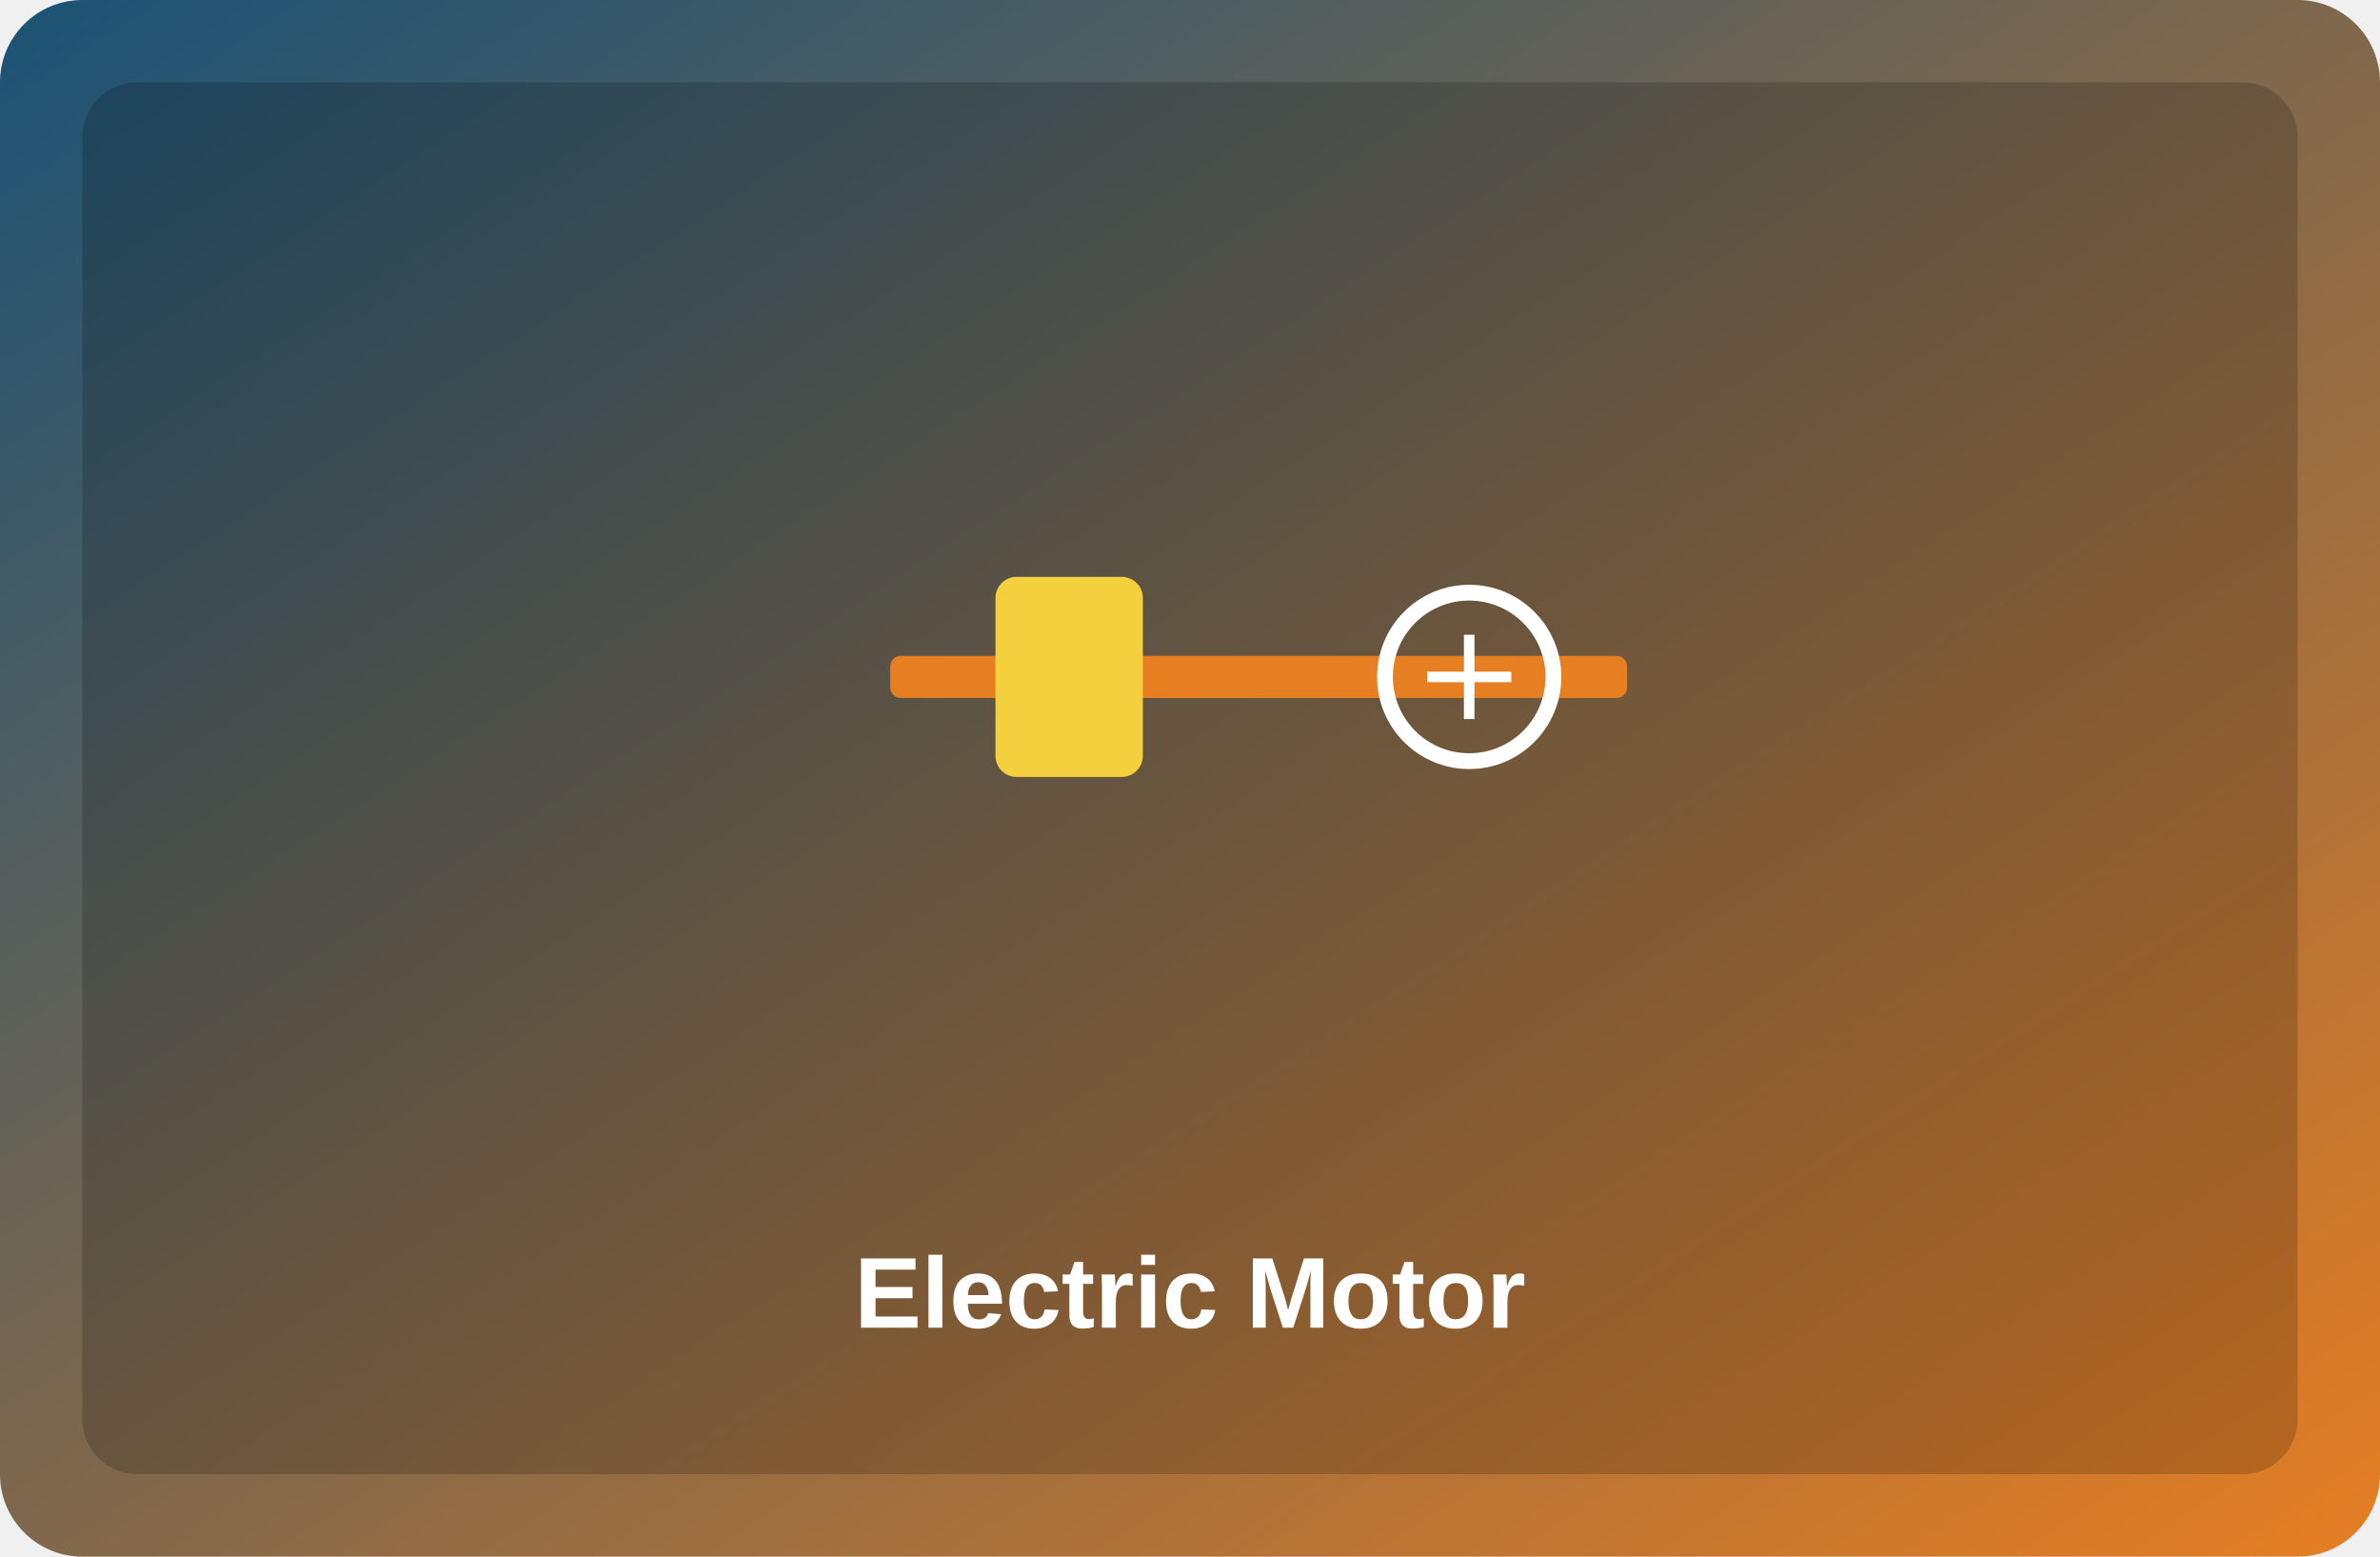
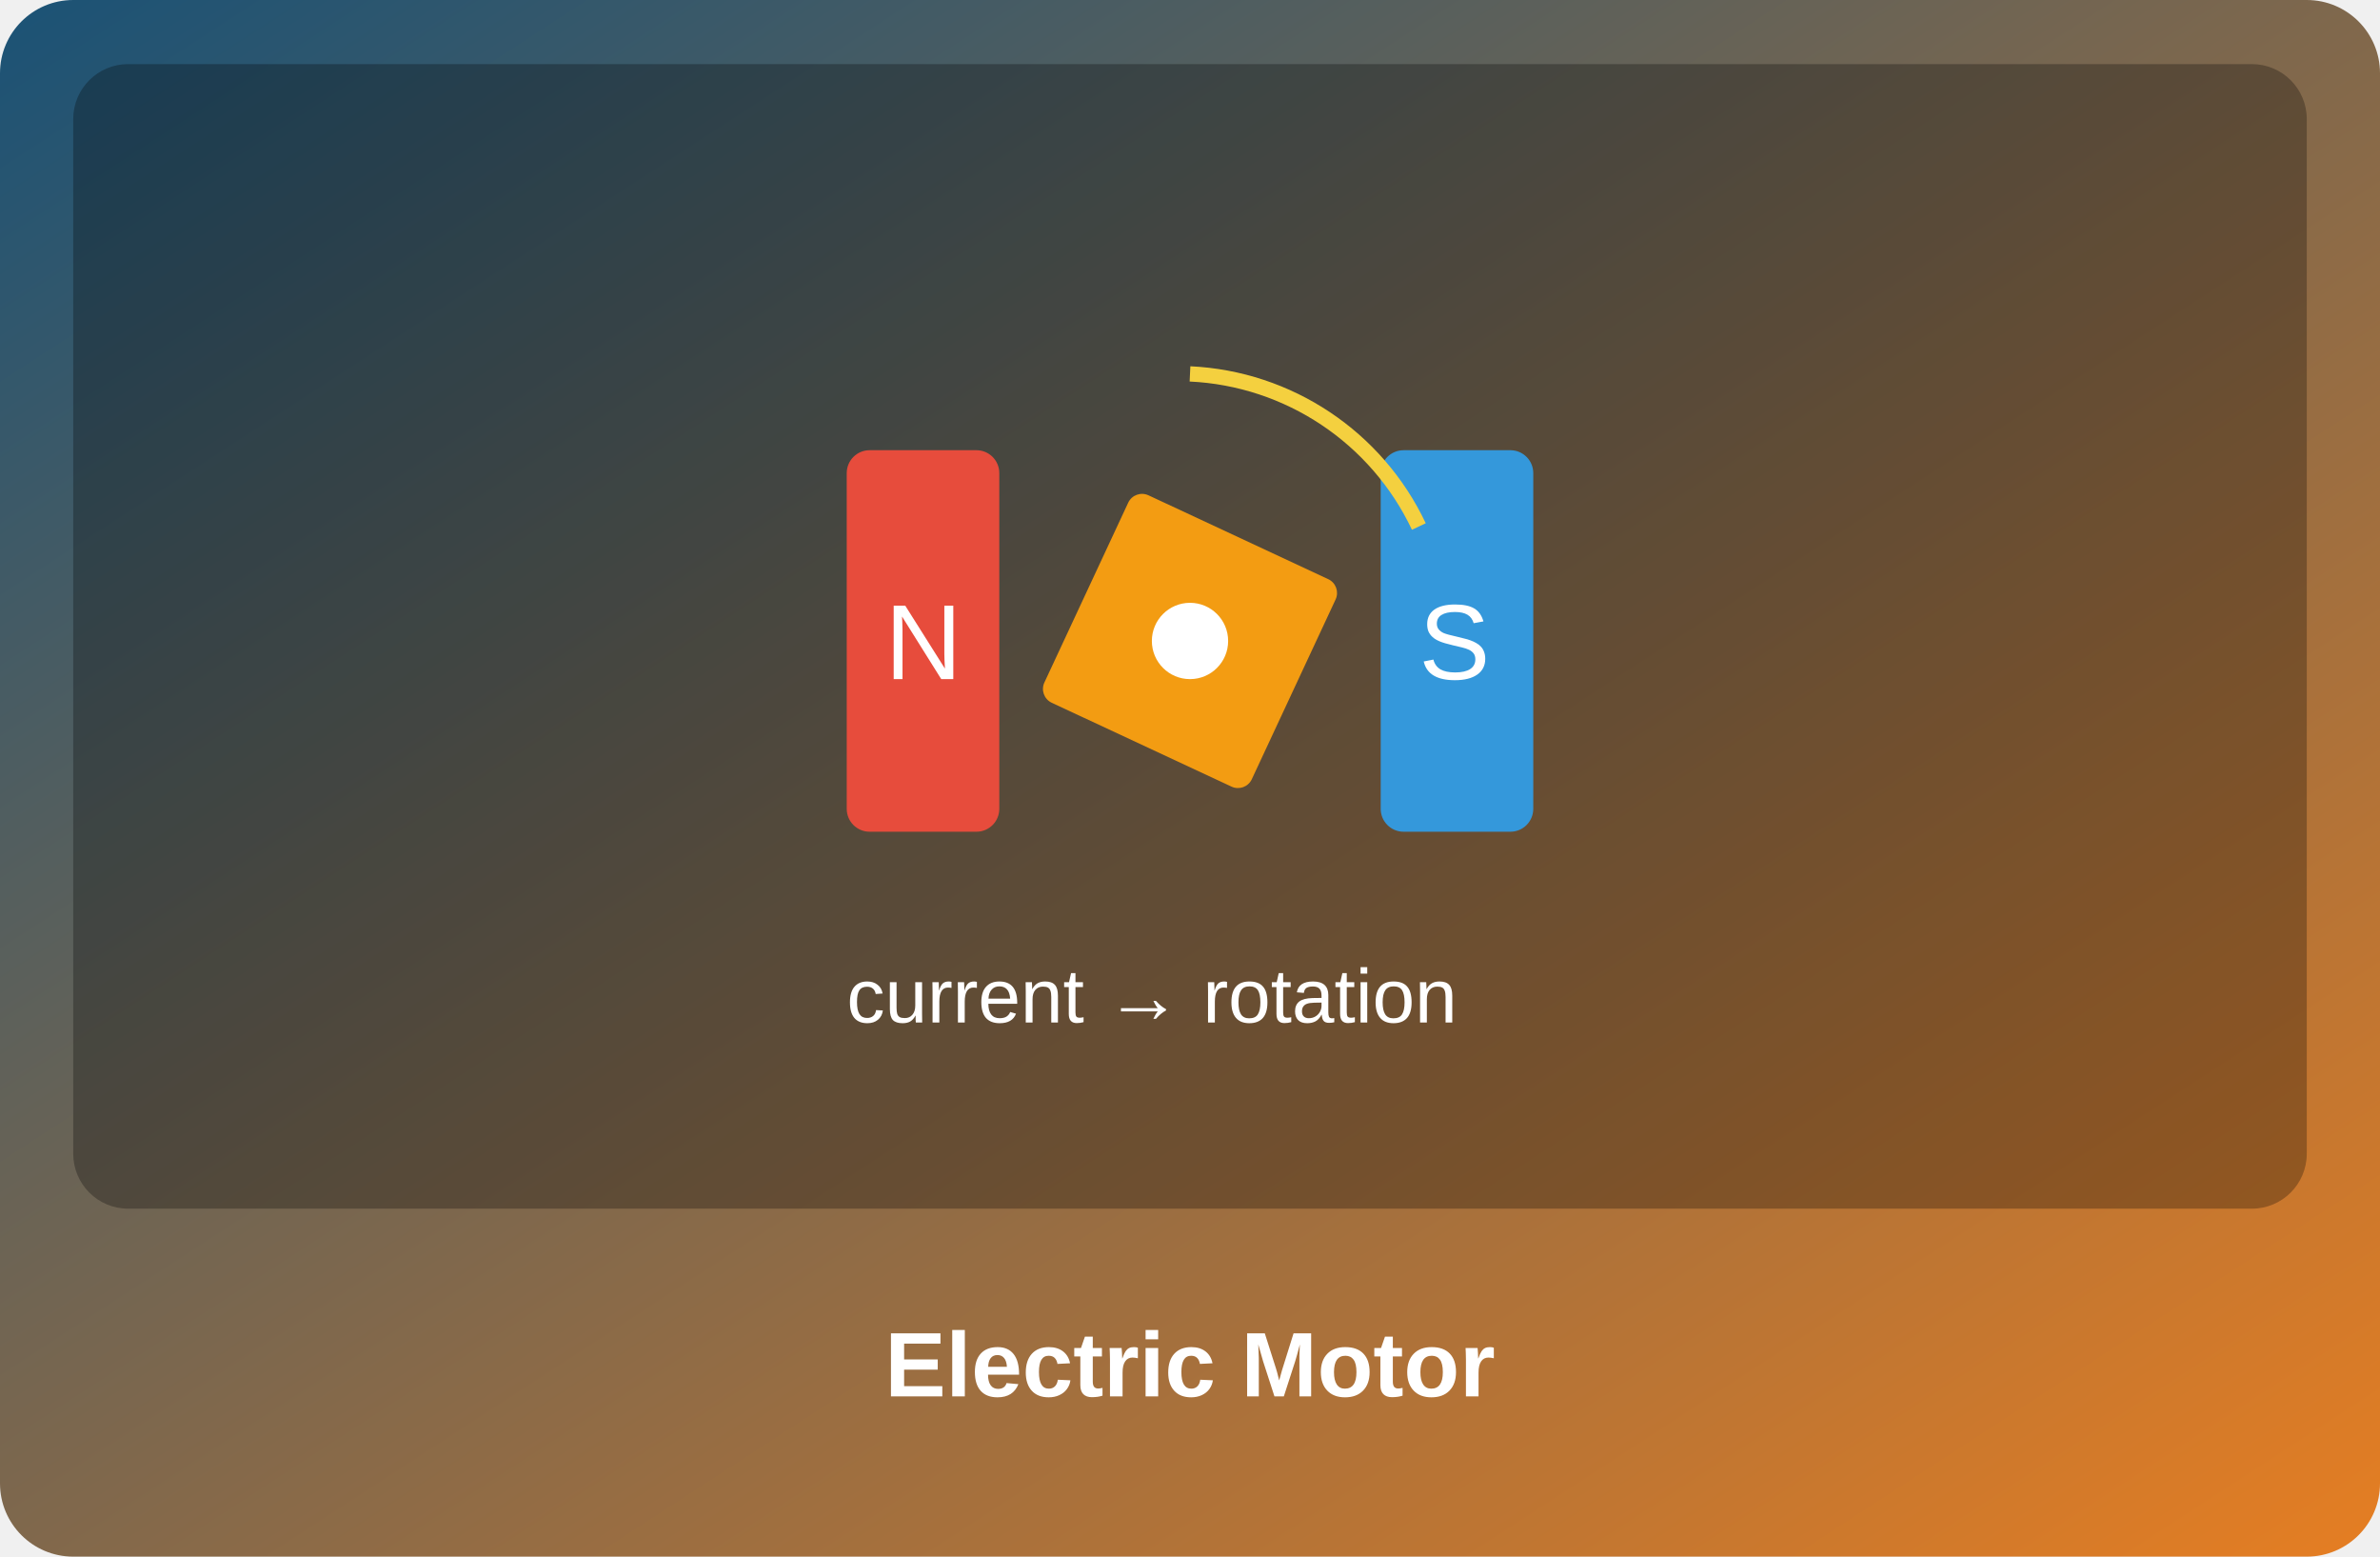
<svg xmlns="http://www.w3.org/2000/svg" width="520" height="340" viewBox="0 0 520 340">
  <defs>
-     <linearGradient id="g" x1="0%" y1="0%" x2="100%" y2="100%">
+     <linearGradient id="bg" x1="0%" y1="0%" x2="100%" y2="100%">
      <stop offset="0%" stop-color="#1a5276" />
      <stop offset="100%" stop-color="#e67e22" />
    </linearGradient>
  </defs>
-   <rect width="520" height="340" rx="18" fill="url(#g)" />
-   <rect x="18" y="18" width="484" height="304" rx="12" fill="rgba(0,0,0,0.18)" />
-   <g transform="translate(160,80) scale(1.15)">
-     <rect x="30" y="55" width="140" height="8" rx="2" fill="#e67e22" />
-     <rect x="50" y="40" width="28" height="38" rx="4" fill="#f4d03f" />
-     <circle cx="140" cy="59" r="16" fill="none" stroke="#fff" stroke-width="3" />
-     <path d="M132 59h16M140 51v16" stroke="#fff" stroke-width="2" />
-   </g>
-   <text x="260" y="290" text-anchor="middle" font-family="Arial,Helvetica,sans-serif" font-size="22" font-weight="700" fill="#ffffff">Electric Motor</text>
+   <rect width="520" height="340" rx="16" fill="url(#bg)" />
+   <rect x="16" y="14" width="488" height="250" rx="12" fill="rgba(0,0,0,0.28)" />
+   <svg x="60" y="40" width="400" height="200" viewBox="0 0 200 120">
+     <rect x="55" y="35" width="20" height="50" rx="3" fill="#e74c3c" />
+     <rect x="125" y="35" width="20" height="50" rx="3" fill="#3498db" />
+     <text x="60" y="65" fill="#fff" font-size="14" font-family="Arial">N</text>
+     <text x="130" y="65" fill="#fff" font-size="14" font-family="Arial">S</text>
+     <rect x="85" y="45" width="30" height="30" rx="2" fill="#f39c12" transform="rotate(25 100 60)" />
+     <circle cx="100" cy="60" r="5" fill="#fff" />
+     <path d="M100 25 A35 35 0 0 1 130 45" stroke="#f4d03f" stroke-width="2" fill="none" />
+     <text x="55" y="110" fill="#fff" font-size="10" font-family="Arial">current → rotation</text>
+   </svg>
+   <text x="260" y="305" text-anchor="middle" font-family="Arial,Helvetica,sans-serif" font-size="20" font-weight="700" fill="#ffffff">Electric Motor</text>
</svg>
